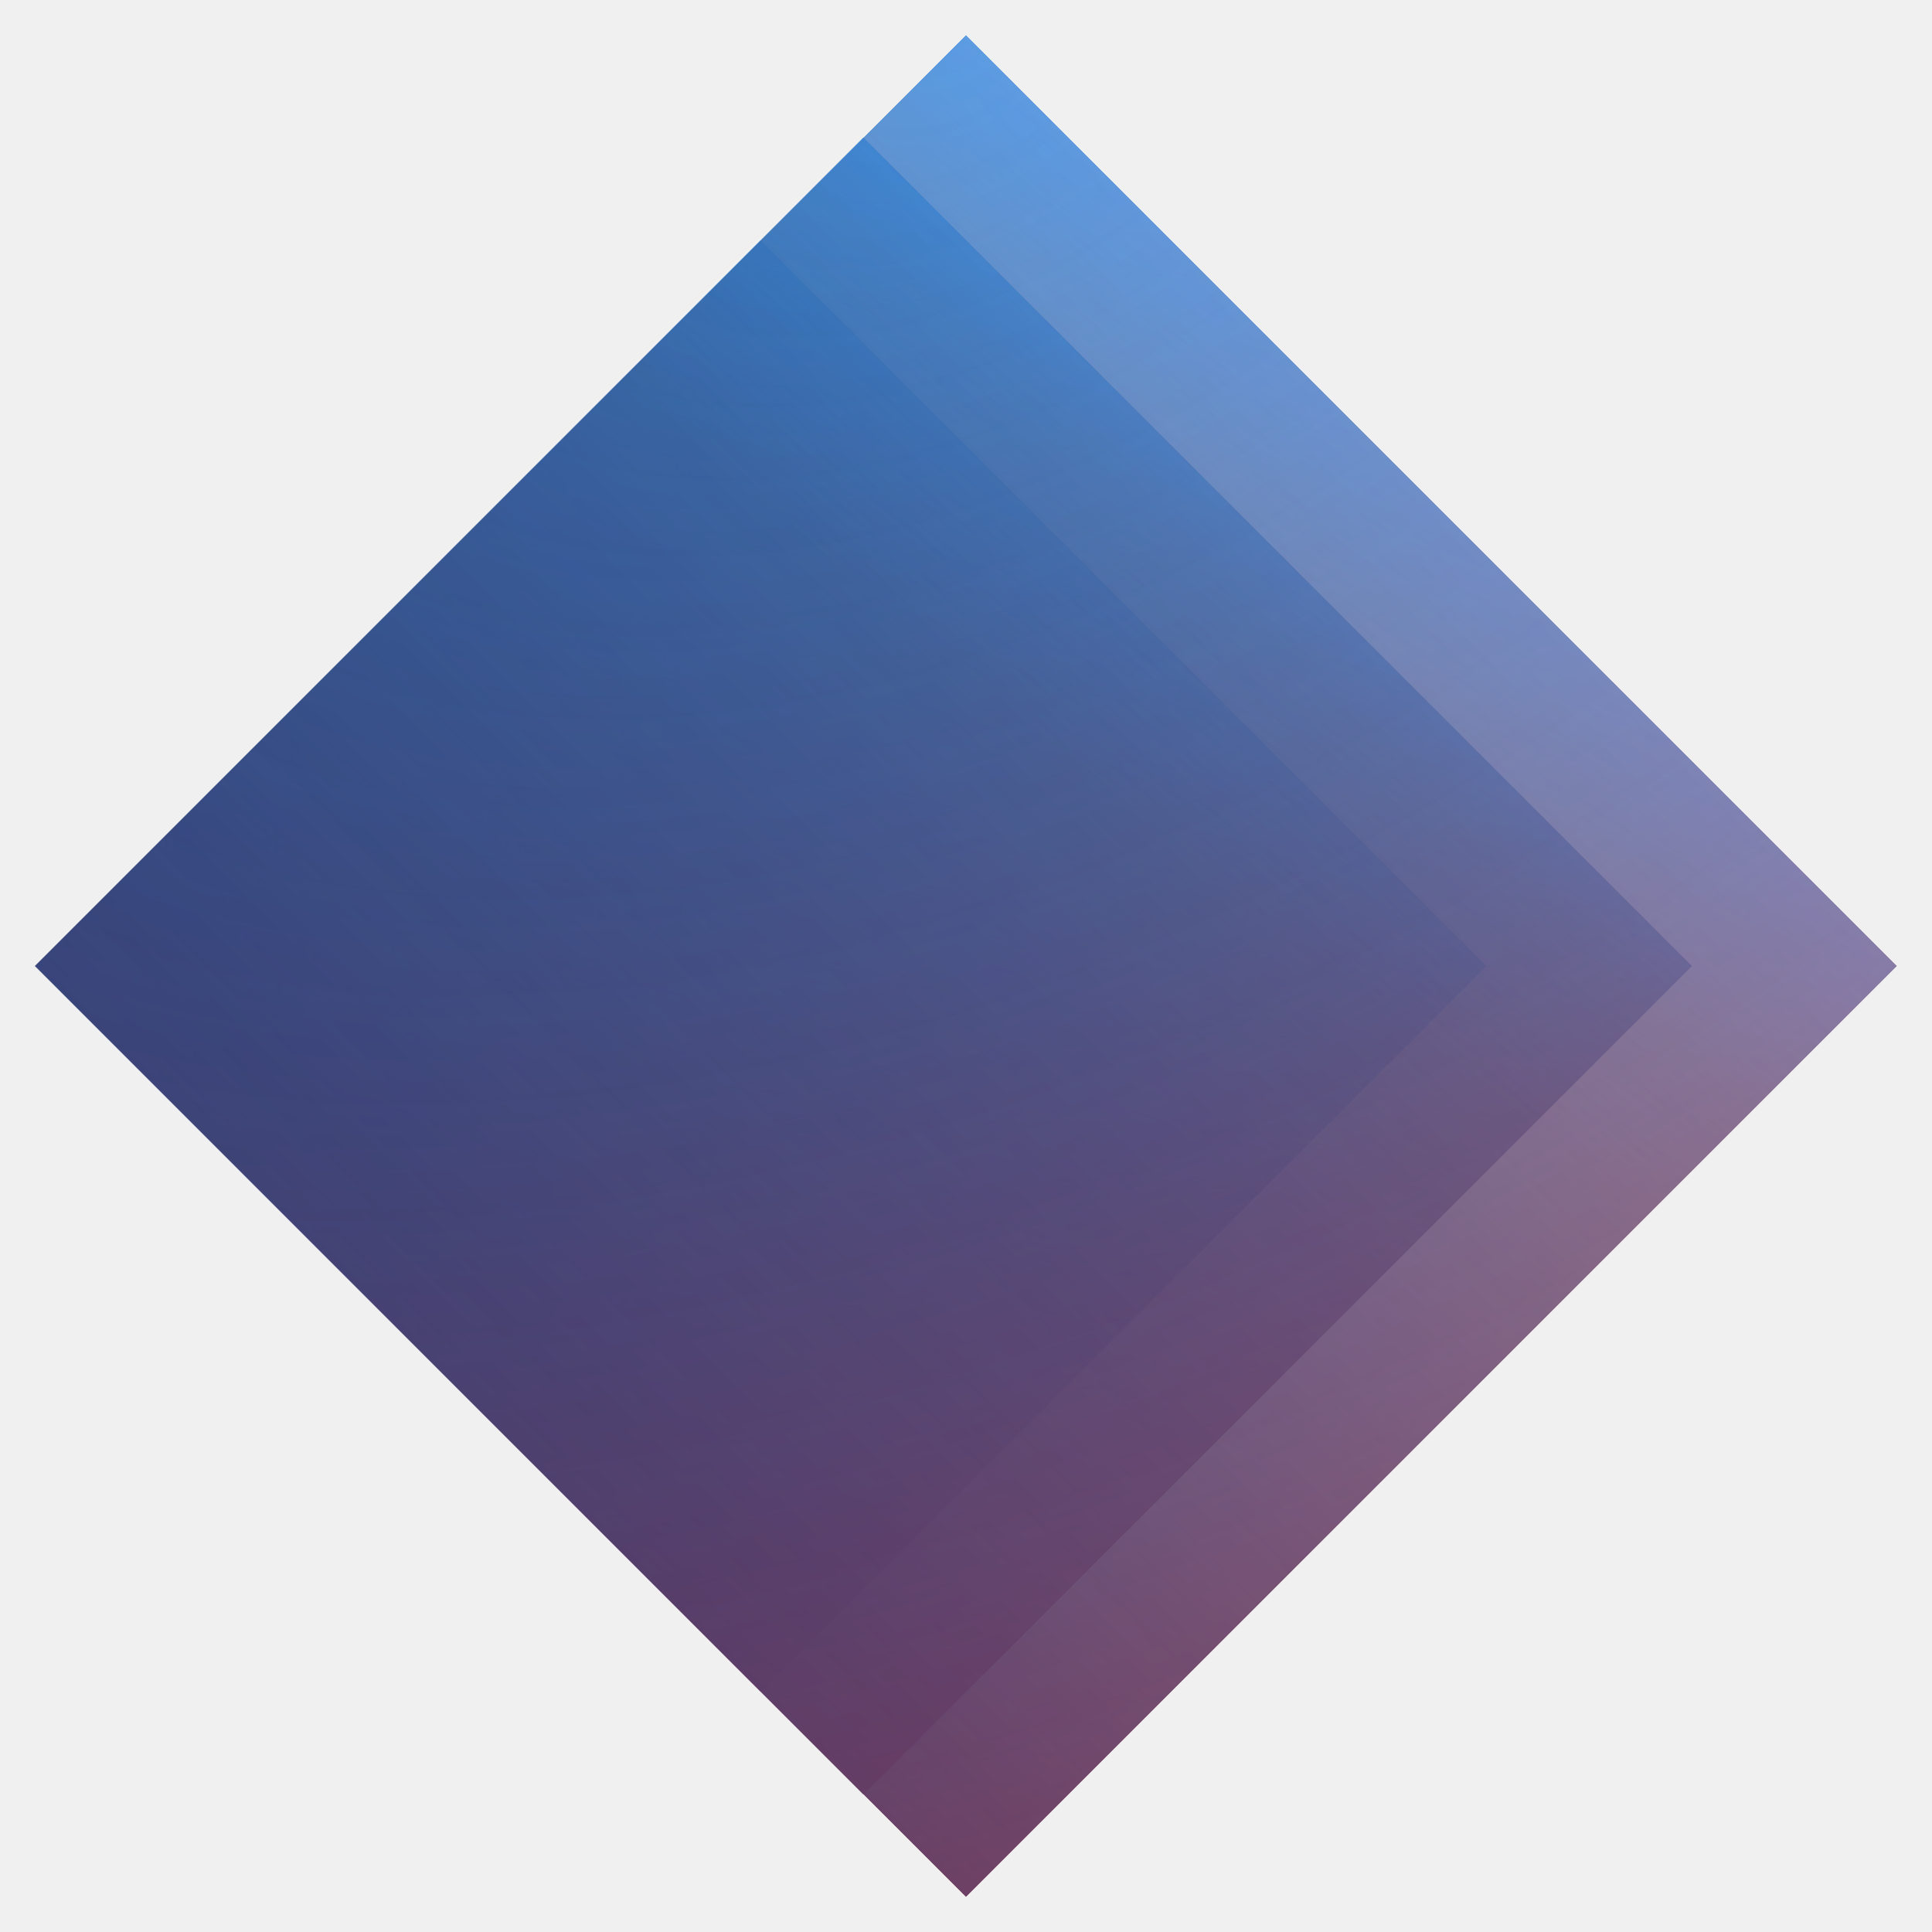
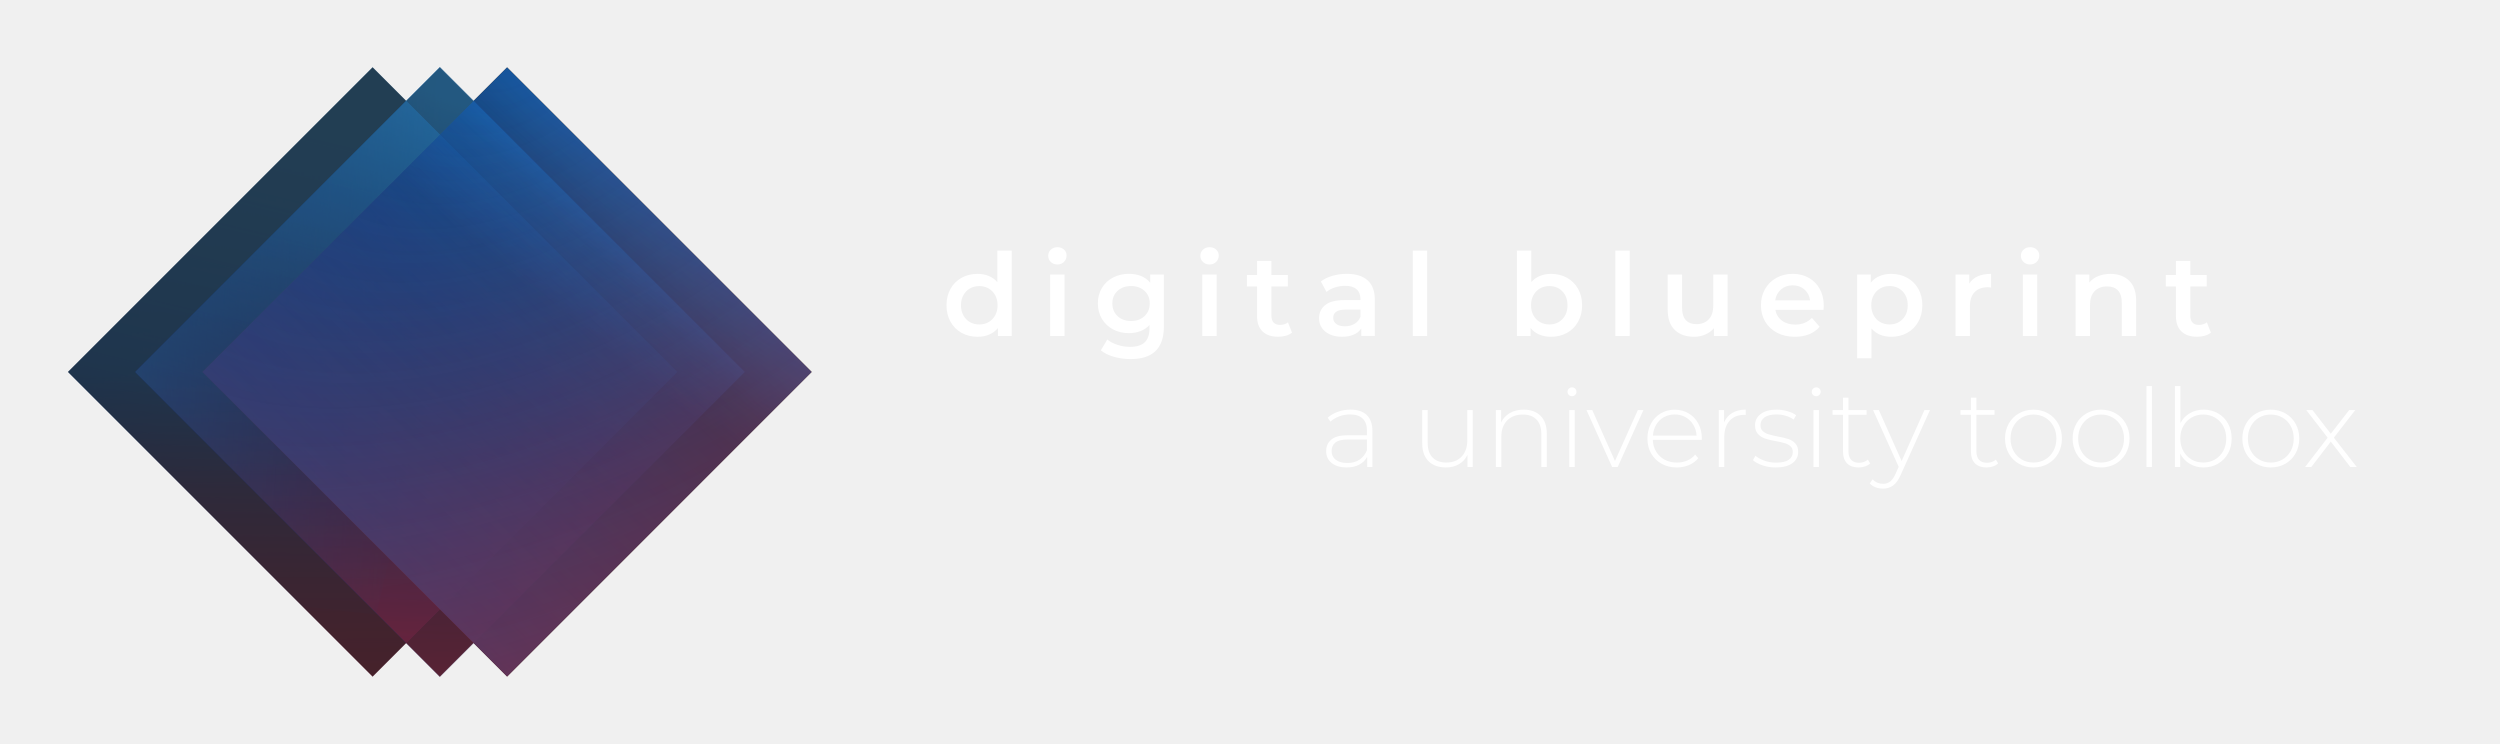
- <svg xmlns="http://www.w3.org/2000/svg" id="Ebene_1" data-name="Ebene 1" viewBox="0 0 402.96 402.96">
+ <svg xmlns="http://www.w3.org/2000/svg" xmlns:xlink="http://www.w3.org/1999/xlink" id="Ebene_1" data-name="Ebene 1" viewBox="0 0 1146 341">
  <defs>
    <style>
      .cls-1 {
        fill: none;
      }

      .cls-2 {
        clip-path: url(#clippath);
      }

      .cls-3 {
+         fill: url(#Unbenannter_Verlauf_24-2);
+       }
+ 
+       .cls-4 {
        fill: #002a60;
      }

-       .cls-4 {
+       .cls-5 {
        fill: #fff;
      }

-       .cls-5 {
+       .cls-6 {
+         fill: #222120;
+       }
+ 
+       .cls-7 {
        clip-path: url(#clippath-1);
      }

-       .cls-6 {
+       .cls-8 {
        clip-path: url(#clippath-2);
      }

-       .cls-7 {
+       .cls-9 {
        opacity: .23;
      }

-       .cls-8 {
+       .cls-10 {
        opacity: .43;
      }

-       .cls-9 {
-         fill: url(#Unbenannter_Verlauf_15);
-       }
- 
-       .cls-10 {
-         fill: url(#Unbenannter_Verlauf_11);
-       }
- 
      .cls-11 {
-         fill: url(#Unbenannter_Verlauf_2);
+         fill: url(#Unbenannter_Verlauf_25);
      }

      .cls-12 {
-         fill: url(#Unbenannter_Verlauf_3);
+         fill: url(#Unbenannter_Verlauf_23);
      }

      .cls-13 {
-         fill: url(#Unbenannter_Verlauf_4);
+         fill: url(#Unbenannter_Verlauf_24);
      }

      .cls-14 {
-         fill: url(#Unbenannter_Verlauf_6);
+         fill: url(#Unbenannter_Verlauf_26);
      }

      .cls-15 {
-         fill: url(#Unbenannter_Verlauf_9);
+         fill: url(#Unbenannter_Verlauf_29);
      }

      .cls-16 {
-         fill: url(#Unbenannter_Verlauf_5);
+         fill: url(#Unbenannter_Verlauf_27);
      }

      .cls-17 {
+         fill: url(#Unbenannter_Verlauf_28);
+       }
+ 
+       .cls-18 {
+         fill: url(#Unbenannter_Verlauf_22);
+       }
+ 
+       .cls-19 {
+         fill: url(#Unbenannter_Verlauf_20);
+       }
+ 
+       .cls-20 {
        fill: url(#Unbenannter_Verlauf_7);
      }

-       .cls-18 {
-         fill: url(#Unbenannter_Verlauf_8);
-       }
- 
-       .cls-19 {
-         fill: url(#Unbenannter_Verlauf);
-       }
- 
-       .cls-20 {
-         fill: url(#Unbenannter_Verlauf_10);
+       .cls-21 {
+         fill: url(#Unbenannter_Verlauf_21);
        opacity: .29;
      }

-       .cls-20, .cls-21, .cls-22, .cls-23 {
+       .cls-21, .cls-22, .cls-23, .cls-24 {
        isolation: isolate;
      }

-       .cls-21 {
-         fill: url(#Unbenannter_Verlauf_13);
+       .cls-22 {
+         fill: url(#Unbenannter_Verlauf_18);
        opacity: .9;
      }

-       .cls-22 {
-         fill: url(#Unbenannter_Verlauf_14);
+       .cls-23 {
+         fill: url(#Unbenannter_Verlauf_17);
        opacity: .5;
      }

-       .cls-23 {
-         fill: url(#Unbenannter_Verlauf_12);
+       .cls-24 {
+         fill: url(#Unbenannter_Verlauf_19);
        opacity: .61;
      }
    </style>
    <clipPath id="clippath">
-       <polygon class="cls-1" points="7.31 201.48 158.62 50.17 309.94 201.48 158.6 352.82 7.31 201.48" />
+       <rect class="cls-1" x="72.05" y="71.76" width="197.49" height="197.49" transform="translate(-70.54 170.71) rotate(-45)" />
    </clipPath>
-     <linearGradient id="Unbenannter_Verlauf" data-name="Unbenannter Verlauf" x1="59.14" y1="1131.81" x2="59.14" y2="1594.02" gradientTransform="translate(57.31 1570.51) scale(1 -1)" gradientUnits="userSpaceOnUse">
+     <linearGradient id="Unbenannter_Verlauf_24" data-name="Unbenannter Verlauf 24" x1="113.98" y1="-825.53" x2="113.98" y2="-1157.93" gradientTransform="translate(57.31 1166.62)" gradientUnits="userSpaceOnUse">
      <stop offset="0" stop-color="#c2244e" />
      <stop offset=".03" stop-color="#b42855" />
      <stop offset=".15" stop-color="#8a346a" />
      <stop offset=".25" stop-color="#693d7a" />
      <stop offset=".36" stop-color="#524486" />
      <stop offset=".45" stop-color="#44488d" />
      <stop offset=".54" stop-color="#3f498f" />
      <stop offset=".88" stop-color="#2c8ae1" />
      <stop offset="1" stop-color="#25a1ff" />
    </linearGradient>
-     <linearGradient id="Unbenannter_Verlauf_2" data-name="Unbenannter Verlauf 2" x1="-329.74" y1="1368.41" x2="59.02" y2="1368.41" gradientTransform="translate(57.31 1570.51) scale(1 -1)" gradientUnits="userSpaceOnUse">
+     <linearGradient id="Unbenannter_Verlauf_29" data-name="Unbenannter Verlauf 29" x1="-165.69" y1="-995.68" x2="113.9" y2="-995.68" gradientTransform="translate(57.31 1166.62)" gradientUnits="userSpaceOnUse">
      <stop offset=".22" stop-color="#0051b4" />
      <stop offset="1" stop-color="#37529c" stop-opacity="0" />
    </linearGradient>
-     <radialGradient id="Unbenannter_Verlauf_3" data-name="Unbenannter Verlauf 3" cx="8961.07" cy="1173.72" fx="8961.07" fy="1173.72" r="95.69" gradientTransform="translate(7828.62 18796.4) rotate(-105.23) scale(2.23 -2.04) skewX(-.89)" gradientUnits="userSpaceOnUse">
+     <radialGradient id="Unbenannter_Verlauf_28" data-name="Unbenannter Verlauf 28" cx="6893.89" cy="-893.08" fx="6893.89" fy="-893.08" r="68.82" gradientTransform="translate(6076.85 14482.39) rotate(-105.23) scale(2.23 2.04) skewX(.89)" gradientUnits="userSpaceOnUse">
      <stop offset=".1" stop-color="#002a60" />
      <stop offset=".32" stop-color="#042d65" stop-opacity=".76" />
      <stop offset=".57" stop-color="#113672" stop-opacity=".48" />
      <stop offset=".83" stop-color="#254589" stop-opacity=".19" />
      <stop offset="1" stop-color="#37529c" stop-opacity="0" />
    </radialGradient>
-     <linearGradient id="Unbenannter_Verlauf_4" data-name="Unbenannter Verlauf 4" x1="1892.43" y1="2109.55" x2="1892.43" y2="2322.2" gradientTransform="translate(-1830.85 2850.38) rotate(-9.17) scale(1.25 -1)" gradientUnits="userSpaceOnUse">
+     <linearGradient id="Unbenannter_Verlauf_27" data-name="Unbenannter Verlauf 27" x1="1510.83" y1="-1544.66" x2="1510.83" y2="-1697.6" gradientTransform="translate(-1409.68 2132.54) rotate(-9.17) scale(1.25 1)" gradientUnits="userSpaceOnUse">
      <stop offset="0" stop-color="#c2244e" />
      <stop offset=".54" stop-color="#703f7c" stop-opacity=".61" />
      <stop offset=".54" stop-color="#6e407d" stop-opacity=".6" />
      <stop offset=".88" stop-color="#37529c" stop-opacity="0" />
    </linearGradient>
-     <linearGradient id="Unbenannter_Verlauf_5" data-name="Unbenannter Verlauf 5" x1="1101.88" y1="-253.33" x2="1084.41" y2="-449.55" gradientTransform="translate(-1177.25 -583.06) rotate(4.97) scale(1.22 -2.01)" gradientUnits="userSpaceOnUse">
+     <linearGradient id="Unbenannter_Verlauf_26" data-name="Unbenannter Verlauf 26" x1="916.99" y1="208.35" x2="904.43" y2="349.47" gradientTransform="translate(-905.92 -459.28) rotate(4.97) scale(1.22 2.01)" gradientUnits="userSpaceOnUse">
      <stop offset=".05" stop-color="#25a1ff" />
      <stop offset=".47" stop-color="#108fff" stop-opacity=".74" />
      <stop offset="1" stop-color="#0037d3" stop-opacity="0" />
    </linearGradient>
-     <linearGradient id="Unbenannter_Verlauf_6" data-name="Unbenannter Verlauf 6" x1="65.83" y1="1135.01" x2="65.83" y2="1398.11" gradientTransform="translate(57.31 1570.51) scale(1 -1)" gradientUnits="userSpaceOnUse">
+     <linearGradient id="Unbenannter_Verlauf_25" data-name="Unbenannter Verlauf 25" x1="118.8" y1="-827.82" x2="118.8" y2="-1017.04" gradientTransform="translate(57.31 1166.62)" gradientUnits="userSpaceOnUse">
      <stop offset=".15" stop-color="#c2244e" />
      <stop offset=".61" stop-color="#703f7c" stop-opacity=".61" />
      <stop offset=".88" stop-color="#37529c" stop-opacity="0" />
    </linearGradient>
    <clipPath id="clippath-1">
-       <rect class="cls-1" x="57.9" y="79.33" width="244.29" height="244.3" transform="translate(-89.73 186.33) rotate(-45)" />
+       <rect class="cls-1" x="102.86" y="71.74" width="197.51" height="197.51" transform="translate(-61.51 192.51) rotate(-45)" />
    </clipPath>
-     <linearGradient id="Unbenannter_Verlauf_7" data-name="Unbenannter Verlauf 7" x1="102" y1="-517.56" x2="102" y2="-979.8" gradientTransform="translate(57.31 956.27)" gradientUnits="userSpaceOnUse">
-       <stop offset="0" stop-color="#c2244e" />
-       <stop offset=".03" stop-color="#b42855" />
-       <stop offset=".15" stop-color="#8a346a" />
-       <stop offset=".25" stop-color="#693d7a" />
-       <stop offset=".36" stop-color="#524486" />
-       <stop offset=".45" stop-color="#44488d" />
-       <stop offset=".54" stop-color="#3f498f" />
-       <stop offset=".88" stop-color="#2c8ae1" />
-       <stop offset="1" stop-color="#25a1ff" />
-     </linearGradient>
-     <linearGradient id="Unbenannter_Verlauf_8" data-name="Unbenannter Verlauf 8" x1="203.32" y1="-921.76" x2="92.68" y2="-649.85" gradientTransform="translate(57.31 956.27)" gradientUnits="userSpaceOnUse">
+     <linearGradient id="Unbenannter_Verlauf_24-2" data-name="Unbenannter Verlauf 24" x1="144.81" y1="-514.06" x2="144.81" y2="-181.62" gradientTransform="translate(57.31 -172.95) scale(1 -1)" xlink:href="#Unbenannter_Verlauf_24" />
+     <linearGradient id="Unbenannter_Verlauf_23" data-name="Unbenannter Verlauf 23" x1="217.67" y1="-223.37" x2="138.1" y2="-418.93" gradientTransform="translate(57.31 -172.95) scale(1 -1)" gradientUnits="userSpaceOnUse">
      <stop offset=".08" stop-color="#25a1ff" />
      <stop offset=".23" stop-color="#1b81d5" />
      <stop offset=".4" stop-color="#1162ab" />
      <stop offset=".57" stop-color="#0a4a8a" />
      <stop offset=".72" stop-color="#043873" />
      <stop offset=".87" stop-color="#012e65" />
      <stop offset="1" stop-color="#002a60" />
    </linearGradient>
-     <radialGradient id="Unbenannter_Verlauf_9" data-name="Unbenannter Verlauf 9" cx="4283.68" cy="836.54" fx="4283.68" fy="836.54" r="253.75" gradientTransform="translate(-8870.78 -1261.65) scale(2.11 1.56)" gradientUnits="userSpaceOnUse">
+     <radialGradient id="Unbenannter_Verlauf_22" data-name="Unbenannter Verlauf 22" cx="3486.01" cy="-1699.2" fx="3486.01" fy="-1699.2" r="182.49" gradientTransform="translate(-7147.26 -2593.97) scale(2.11 -1.56)" gradientUnits="userSpaceOnUse">
      <stop offset="0" stop-color="#002a60" stop-opacity="0" />
      <stop offset=".1" stop-color="#082a5f" stop-opacity=".1" />
      <stop offset=".27" stop-color="#1e295d" stop-opacity=".27" />
      <stop offset=".47" stop-color="#43285a" stop-opacity=".47" />
      <stop offset=".7" stop-color="#752655" stop-opacity=".7" />
      <stop offset=".95" stop-color="#b5244f" stop-opacity=".95" />
      <stop offset="1" stop-color="#c2244e" />
    </radialGradient>
-     <linearGradient id="Unbenannter_Verlauf_10" data-name="Unbenannter Verlauf 10" x1="2438.31" y1="10071.68" x2="2930.19" y2="10071.68" gradientTransform="translate(9651.8 -4217.48) rotate(80.2)" gradientUnits="userSpaceOnUse">
+     <linearGradient id="Unbenannter_Verlauf_21" data-name="Unbenannter Verlauf 21" x1="1966.38" y1="-8996.97" x2="2320.13" y2="-8996.97" gradientTransform="translate(8720.74 -3515.7) rotate(80.2) scale(1 -1)" gradientUnits="userSpaceOnUse">
      <stop offset="0" stop-color="#002a60" stop-opacity="0" />
      <stop offset=".1" stop-color="#082a5f" stop-opacity=".1" />
      <stop offset=".27" stop-color="#1e295d" stop-opacity=".27" />
      <stop offset=".47" stop-color="#43285a" stop-opacity=".47" />
      <stop offset=".7" stop-color="#752655" stop-opacity=".7" />
      <stop offset=".89" stop-color="#b5244f" stop-opacity=".95" />
      <stop offset="1" stop-color="#c2244e" />
    </linearGradient>
-     <linearGradient id="Unbenannter_Verlauf_11" data-name="Unbenannter Verlauf 11" x1="1435.83" y1="742.21" x2="1418.72" y2="878.33" gradientTransform="translate(-1409.86 -1650.61) rotate(4.97) scale(1.22 2.01)" gradientUnits="userSpaceOnUse">
+     <linearGradient id="Unbenannter_Verlauf_20" data-name="Unbenannter Verlauf 20" x1="1231.8" y1="-1431.05" x2="1219.49" y2="-1528.95" gradientTransform="translate(-1012.23 -2979.28) rotate(4.97) scale(1.22 -2.01)" gradientUnits="userSpaceOnUse">
      <stop offset=".18" stop-color="#25a1ff" />
      <stop offset=".46" stop-color="#1a7cd5" stop-opacity=".74" />
      <stop offset="1" stop-color="#37529c" stop-opacity="0" />
    </linearGradient>
-     <linearGradient id="Unbenannter_Verlauf_12" data-name="Unbenannter Verlauf 12" x1="4035.92" y1="-754.86" x2="4048.36" y2="-634.33" gradientTransform="translate(256.28 5278.43) rotate(-76.71) scale(1.22 2.01)" gradientUnits="userSpaceOnUse">
+     <linearGradient id="Unbenannter_Verlauf_19" data-name="Unbenannter Verlauf 19" x1="2195.87" y1="-500.22" x2="2204.81" y2="-586.9" gradientTransform="translate(-1570.43 2500.7) rotate(-76.71) scale(1.22 -2.01)" gradientUnits="userSpaceOnUse">
      <stop offset=".05" stop-color="#25a1ff" />
      <stop offset=".28" stop-color="#1a7cd5" stop-opacity=".74" />
      <stop offset="1" stop-color="#37529c" stop-opacity="0" />
    </linearGradient>
    <clipPath id="clippath-2">
-       <rect class="cls-1" x="64.18" y="64.18" width="274.6" height="274.6" transform="translate(-83.46 201.48) rotate(-45)" />
+       <rect id="rect62862-7" class="cls-1" x="133.7" y="71.76" width="197.49" height="197.49" transform="translate(-52.48 214.3) rotate(-45)" />
    </clipPath>
-     <linearGradient id="Unbenannter_Verlauf_13" data-name="Unbenannter Verlauf 13" x1="-1512.75" y1="239.47" x2="-1238.15" y2="239.47" gradientTransform="translate(1576.93 -37.99)" gradientUnits="userSpaceOnUse">
+     <linearGradient id="Unbenannter_Verlauf_18" data-name="Unbenannter Verlauf 18" x1="-2427.21" y1="-2242.11" x2="-2229.73" y2="-2242.11" gradientTransform="translate(2560.91 -2071.61) scale(1 -1)" gradientUnits="userSpaceOnUse">
      <stop offset="0" stop-color="#073d84" />
      <stop offset=".84" stop-color="#003c8b" stop-opacity=".64" />
      <stop offset="1" stop-color="#004eb5" stop-opacity=".6" />
    </linearGradient>
-     <radialGradient id="Unbenannter_Verlauf_14" data-name="Unbenannter Verlauf 14" cx="102.99" cy="177.94" fx="102.99" fy="177.94" r="137.29" gradientTransform="translate(200.47 -678.38) rotate(-4.61) scale(.69 4.38)" gradientUnits="userSpaceOnUse">
+     <radialGradient id="Unbenannter_Verlauf_17" data-name="Unbenannter Verlauf 17" cx="-834.07" cy="-931.37" fx="-834.07" fy="-931.37" r="98.74" gradientTransform="translate(576.78 -4016.48) rotate(-4.61) scale(.69 -4.38)" gradientUnits="userSpaceOnUse">
      <stop offset="0" stop-color="#2295ff" stop-opacity=".65" />
      <stop offset="1" stop-color="#2295ff" stop-opacity="0" />
    </radialGradient>
-     <radialGradient id="Unbenannter_Verlauf_15" data-name="Unbenannter Verlauf 15" cx="675.82" cy="216.63" fx="675.82" fy="216.63" r="137.29" gradientTransform="translate(-5701.47 -3044.71) rotate(16.19) scale(9.86 6.01)" gradientUnits="userSpaceOnUse">
+     <radialGradient id="Unbenannter_Verlauf_7" data-name="Unbenannter Verlauf 7" cx="-774.7" cy="-821.36" fx="-774.7" fy="-821.36" r="98.74" gradientTransform="translate(9046.23 -2539.24) rotate(16.19) scale(9.86 -6.01)" gradientUnits="userSpaceOnUse">
      <stop offset="0" stop-color="#b34d4d" stop-opacity="0" />
      <stop offset="1" stop-color="red" />
    </radialGradient>
  </defs>
-   <polygon id="white_background_1" data-name="white background 1" class="cls-4" points="7.31 201.48 158.62 50.17 309.94 201.48 158.6 352.82 7.31 201.48" />
-   <rect id="white_background_2" data-name="white background 2" class="cls-4" x="57.9" y="79.33" width="244.29" height="244.3" transform="translate(-89.73 186.33) rotate(-45)" />
-   <rect id="white_background_3" data-name="white background 3" class="cls-4" x="64.18" y="64.18" width="274.6" height="274.6" transform="translate(-83.46 201.48) rotate(-45)" />
-   <g class="cls-7">
-     <g class="cls-2">
-       <g>
-         <rect id="rect35896-3-4-6-6-2" class="cls-3" x="-77.93" y="-55.79" width="388.76" height="494.49" />
-         <rect id="rect35917-90-7-5-4-2" class="cls-19" x="-77.93" y="-23.51" width="388.76" height="462.2" />
-         <rect id="rect35924-9-9-9-42-2" class="cls-11" x="-272.43" y="7.72" width="388.76" height="388.76" />
-         <polygon id="polygon35937-3-9-0-7-2" class="cls-12" points="156.17 491.8 45.17 76.25 430.98 -26.86 542.07 388.61 156.17 491.8" />
-         <polygon id="polygon35948-65-4-8-5-2" class="cls-13" points="-105.06 219.52 373.78 142.22 407.72 352.15 -71.13 429.44 -105.06 219.52" />
-         <polygon id="polygon35957-1-3-2-4-2" class="cls-16" points="-123.01 -61.37 350.82 -7.31 325.17 379.85 -148.66 325.67 -123.01 -61.37" />
-         <rect id="rect35968-1-9-3-10-2" class="cls-14" x="-132.18" y="172.4" width="510.65" height="263.1" />
+   <g>
+     <path class="cls-5" d="M463.77,114.89v39.12h-6.33v-3.64c-1.09,1.34-2.43,2.34-4.03,3.01-1.6,.67-3.37,1-5.3,1-2.71,0-5.14-.6-7.3-1.79-2.16-1.2-3.86-2.89-5.09-5.09s-1.84-4.72-1.84-7.57,.61-5.36,1.84-7.54,2.93-3.87,5.09-5.06c2.16-1.2,4.6-1.79,7.3-1.79,1.86,0,3.57,.32,5.11,.95s2.87,1.58,3.96,2.85v-14.45h6.59Zm-10.6,32.77c1.27-.72,2.27-1.75,3.01-3.08s1.11-2.88,1.11-4.64-.37-3.3-1.11-4.64c-.74-1.33-1.74-2.36-3.01-3.08-1.26-.72-2.69-1.08-4.27-1.08s-3,.36-4.27,1.08-2.27,1.75-3.01,3.08c-.74,1.34-1.11,2.88-1.11,4.64s.37,3.3,1.11,4.64,1.74,2.36,3.01,3.08,2.69,1.08,4.27,1.08,3.01-.36,4.27-1.08Z" />
+     <path class="cls-5" d="M481.7,120.08c-.81-.76-1.21-1.7-1.21-2.82s.4-2.06,1.21-2.82c.81-.75,1.81-1.13,3.01-1.13s2.2,.36,3,1.08c.81,.72,1.21,1.63,1.21,2.72,0,1.16-.4,2.13-1.19,2.93s-1.8,1.19-3.03,1.19-2.2-.38-3.01-1.13Zm-.32,5.77h6.59v28.16h-6.59v-28.16Z" />
+     <path class="cls-5" d="M533.52,125.85v23.88c0,9.91-5.06,14.87-15.18,14.87-2.71,0-5.27-.34-7.7-1.03-2.42-.68-4.43-1.68-6.01-2.98l2.95-4.96c1.23,1.02,2.79,1.84,4.67,2.45,1.88,.62,3.79,.92,5.72,.92,3.09,0,5.36-.7,6.8-2.11,1.44-1.41,2.16-3.55,2.16-6.43v-1.48c-1.13,1.23-2.5,2.16-4.11,2.79-1.62,.63-3.39,.95-5.33,.95-2.67,0-5.09-.57-7.25-1.71-2.16-1.14-3.87-2.75-5.11-4.82-1.25-2.07-1.87-4.45-1.87-7.12s.62-5.04,1.87-7.09,2.95-3.65,5.11-4.77c2.16-1.12,4.58-1.69,7.25-1.69,2.04,0,3.89,.33,5.56,1,1.67,.67,3.07,1.69,4.19,3.06v-3.74h6.27Zm-8.88,19.06c1.6-1.49,2.4-3.44,2.4-5.83s-.8-4.27-2.4-5.75c-1.6-1.47-3.65-2.21-6.14-2.21s-4.6,.74-6.2,2.21c-1.6,1.48-2.4,3.39-2.4,5.75s.8,4.33,2.4,5.83,3.66,2.24,6.2,2.24,4.54-.75,6.14-2.24Z" />
+     <path class="cls-5" d="M551.45,120.08c-.81-.76-1.21-1.7-1.21-2.82s.4-2.06,1.21-2.82c.81-.75,1.81-1.13,3.01-1.13s2.2,.36,3,1.08c.81,.72,1.21,1.63,1.21,2.72,0,1.16-.4,2.13-1.19,2.93s-1.8,1.19-3.03,1.19-2.2-.38-3.01-1.13Zm-.32,5.77h6.59v28.16h-6.59v-28.16Z" />
+     <path class="cls-5" d="M592.26,152.48c-.77,.63-1.71,1.11-2.82,1.42s-2.28,.47-3.51,.47c-3.09,0-5.48-.81-7.17-2.43-1.69-1.62-2.53-3.97-2.53-7.07v-13.55h-4.64v-5.27h4.64v-6.43h6.59v6.43h7.54v5.27h-7.54v13.39c0,1.37,.33,2.42,1,3.14,.67,.72,1.63,1.08,2.9,1.08,1.48,0,2.71-.39,3.69-1.16l1.84,4.69Z" />
+     <path class="cls-5" d="M626.93,128.51c2.2,1.99,3.29,4.98,3.29,8.99v16.5h-6.22v-3.43c-.81,1.23-1.96,2.17-3.45,2.82-1.49,.65-3.3,.98-5.4,.98s-3.96-.36-5.54-1.08c-1.58-.72-2.8-1.72-3.67-3s-1.29-2.73-1.29-4.35c0-2.53,.94-4.56,2.82-6.09,1.88-1.53,4.84-2.29,8.88-2.29h7.28v-.42c0-1.97-.59-3.48-1.77-4.54-1.18-1.05-2.93-1.58-5.25-1.58-1.58,0-3.14,.25-4.67,.74-1.53,.49-2.82,1.18-3.88,2.05l-2.58-4.8c1.48-1.12,3.25-1.99,5.33-2.58,2.07-.6,4.27-.9,6.59-.9,4.15,0,7.32,.99,9.52,2.98Zm-6.01,19.93c1.28-.76,2.19-1.84,2.71-3.24v-3.27h-6.8c-3.8,0-5.69,1.25-5.69,3.74,0,1.2,.47,2.14,1.42,2.85s2.27,1.05,3.96,1.05,3.12-.38,4.4-1.13Z" />
+     <path class="cls-5" d="M647.62,114.89h6.59v39.12h-6.59v-39.12Z" />
+     <path class="cls-5" d="M718.3,127.33c2.16,1.2,3.86,2.88,5.09,5.06s1.85,4.69,1.85,7.54-.62,5.37-1.85,7.57-2.93,3.89-5.09,5.09c-2.16,1.2-4.61,1.79-7.35,1.79-1.93,0-3.7-.34-5.3-1-1.6-.67-2.94-1.67-4.03-3.01v3.64h-6.27v-39.12h6.59v14.39c1.12-1.23,2.45-2.16,3.98-2.79,1.53-.63,3.21-.95,5.04-.95,2.74,0,5.19,.6,7.35,1.79Zm-2.11,18.98c1.56-1.62,2.35-3.74,2.35-6.38s-.78-4.76-2.35-6.38c-1.56-1.62-3.56-2.42-5.98-2.42-1.58,0-3.01,.36-4.27,1.08-1.26,.72-2.27,1.75-3,3.08-.74,1.34-1.11,2.88-1.11,4.64s.37,3.3,1.11,4.64,1.74,2.36,3,3.08c1.27,.72,2.69,1.08,4.27,1.08,2.42,0,4.42-.81,5.98-2.43Z" />
+     <path class="cls-5" d="M740.47,114.89h6.59v39.12h-6.59v-39.12Z" />
+     <path class="cls-5" d="M791.93,125.85v28.16h-6.27v-3.59c-1.05,1.27-2.37,2.24-3.96,2.93-1.58,.69-3.29,1.03-5.11,1.03-3.76,0-6.72-1.05-8.88-3.14-2.16-2.09-3.24-5.19-3.24-9.3v-16.08h6.59v15.19c0,2.53,.57,4.42,1.71,5.67,1.14,1.25,2.77,1.87,4.88,1.87,2.35,0,4.23-.73,5.62-2.19s2.08-3.56,2.08-6.3v-14.24h6.59Z" />
+     <path class="cls-5" d="M835.9,142.04h-22.09c.39,2.07,1.4,3.72,3.03,4.93s3.66,1.82,6.09,1.82c3.09,0,5.64-1.02,7.65-3.06l3.53,4.06c-1.27,1.51-2.87,2.65-4.8,3.43-1.93,.77-4.11,1.16-6.54,1.16-3.09,0-5.82-.62-8.17-1.85s-4.17-2.94-5.46-5.14-1.92-4.68-1.92-7.46,.62-5.21,1.87-7.41,2.98-3.91,5.19-5.14c2.21-1.23,4.71-1.85,7.49-1.85s5.19,.61,7.36,1.82c2.16,1.21,3.85,2.92,5.06,5.12s1.82,4.74,1.82,7.62c0,.46-.04,1.11-.11,1.95Zm-19.48-9.36c-1.46,1.25-2.35,2.91-2.66,4.98h15.98c-.28-2.04-1.14-3.69-2.58-4.96-1.44-1.26-3.23-1.9-5.38-1.9s-3.89,.62-5.35,1.87Z" />
+     <path class="cls-5" d="M874.26,127.33c2.16,1.2,3.86,2.88,5.09,5.06s1.85,4.69,1.85,7.54-.62,5.37-1.85,7.57-2.93,3.89-5.09,5.09c-2.16,1.2-4.61,1.79-7.35,1.79-3.8,0-6.8-1.27-9.02-3.8v13.66h-6.59v-38.38h6.27v3.69c1.09-1.34,2.43-2.34,4.03-3.01s3.37-1,5.3-1c2.74,0,5.19,.6,7.35,1.79Zm-2.11,18.98c1.56-1.62,2.35-3.74,2.35-6.38s-.78-4.76-2.35-6.38c-1.56-1.62-3.56-2.42-5.98-2.42-1.58,0-3.01,.36-4.27,1.08-1.26,.72-2.27,1.75-3,3.08-.74,1.34-1.11,2.88-1.11,4.64s.37,3.3,1.11,4.64,1.74,2.36,3,3.08c1.27,.72,2.69,1.08,4.27,1.08,2.42,0,4.42-.81,5.98-2.43Z" />
+     <path class="cls-5" d="M912.72,125.54v6.28c-.56-.11-1.07-.16-1.53-.16-2.57,0-4.57,.75-6.01,2.24-1.44,1.49-2.16,3.65-2.16,6.46v13.66h-6.59v-28.16h6.27v4.11c1.9-2.95,5.24-4.43,10.02-4.43Z" />
+     <path class="cls-5" d="M927.59,120.08c-.81-.76-1.21-1.7-1.21-2.82s.4-2.06,1.21-2.82c.81-.75,1.81-1.13,3.01-1.13s2.2,.36,3,1.08c.81,.72,1.21,1.63,1.21,2.72,0,1.16-.4,2.13-1.19,2.93s-1.8,1.19-3.03,1.19-2.2-.38-3.01-1.13Zm-.32,5.77h6.59v28.16h-6.59v-28.16Z" />
+     <path class="cls-5" d="M975.99,128.65c2.14,2.07,3.22,5.15,3.22,9.23v16.13h-6.59v-15.29c0-2.46-.58-4.31-1.74-5.56s-2.81-1.87-4.96-1.87c-2.43,0-4.34,.73-5.75,2.19-1.41,1.46-2.11,3.56-2.11,6.3v14.24h-6.59v-28.16h6.27v3.64c1.09-1.3,2.46-2.29,4.11-2.95s3.51-1,5.59-1c3.55,0,6.4,1.04,8.54,3.11Z" />
+     <path class="cls-5" d="M1013.48,152.48c-.77,.63-1.71,1.11-2.82,1.42s-2.28,.47-3.51,.47c-3.09,0-5.48-.81-7.17-2.43-1.69-1.62-2.53-3.97-2.53-7.07v-13.55h-4.64v-5.27h4.64v-6.43h6.59v6.43h7.54v5.27h-7.54v13.39c0,1.37,.33,2.42,1,3.14,.67,.72,1.63,1.08,2.9,1.08,1.48,0,2.71-.39,3.69-1.16l1.84,4.69Z" />
+   </g>
+   <g>
+     <path class="cls-5" d="M626.51,190.25c1.73,1.65,2.6,4.08,2.6,7.28v16.55h-2.4v-4.65c-.83,1.53-2.05,2.72-3.65,3.57-1.6,.85-3.52,1.28-5.75,1.28-2.9,0-5.19-.68-6.88-2.05s-2.52-3.17-2.52-5.4,.77-3.93,2.33-5.28c1.55-1.35,4.02-2.03,7.42-2.03h8.95v-2.1c0-2.43-.66-4.28-1.97-5.55-1.32-1.27-3.24-1.9-5.78-1.9-1.73,0-3.39,.3-4.97,.9-1.58,.6-2.92,1.4-4.02,2.4l-1.25-1.8c1.3-1.17,2.87-2.08,4.7-2.73,1.83-.65,3.75-.97,5.75-.97,3.23,0,5.72,.83,7.45,2.47Zm-3.33,20.48c1.52-1,2.66-2.45,3.42-4.35v-4.9h-8.9c-2.57,0-4.42,.47-5.58,1.4-1.15,.93-1.72,2.22-1.72,3.85s.63,3.04,1.9,4.02c1.27,.98,3.05,1.48,5.35,1.48,2.17,0,4.01-.5,5.52-1.5Z" />
+     <path class="cls-5" d="M675.1,187.98v26.1h-2.4v-5.6c-.87,1.83-2.15,3.26-3.85,4.27-1.7,1.02-3.7,1.53-6,1.53-3.4,0-6.07-.95-8-2.85-1.93-1.9-2.9-4.63-2.9-8.2v-15.25h2.5v15.05c0,2.93,.75,5.17,2.25,6.7s3.62,2.3,6.35,2.3c2.93,0,5.26-.92,6.98-2.75,1.72-1.83,2.57-4.3,2.57-7.4v-13.9h2.5Z" />
+     <path class="cls-5" d="M706.2,190.63c1.9,1.9,2.85,4.63,2.85,8.2v15.25h-2.5v-15.05c0-2.93-.74-5.17-2.22-6.7-1.48-1.53-3.56-2.3-6.22-2.3-3.07,0-5.48,.92-7.25,2.75-1.77,1.83-2.65,4.3-2.65,7.4v13.9h-2.5v-26.1h2.4v5.65c.9-1.83,2.24-3.27,4.02-4.3s3.89-1.55,6.33-1.55c3.27,0,5.85,.95,7.75,2.85Z" />
+     <path class="cls-5" d="M719.15,181.05c-.4-.38-.6-.86-.6-1.43s.2-1.05,.6-1.45c.4-.4,.88-.6,1.45-.6s1.05,.19,1.45,.57c.4,.38,.6,.86,.6,1.43s-.2,1.05-.6,1.45-.88,.6-1.45,.6-1.05-.19-1.45-.57Zm.2,6.93h2.5v26.1h-2.5v-26.1Z" />
+     <path class="cls-5" d="M753.35,187.98l-11.8,26.1h-2.55l-11.75-26.1h2.65l10.4,23.35,10.5-23.35h2.55Z" />
+     <path class="cls-5" d="M780.1,201.63h-22.45c.07,2.04,.58,3.84,1.55,5.43,.97,1.58,2.27,2.81,3.92,3.68,1.65,.87,3.51,1.3,5.58,1.3,1.7,0,3.27-.31,4.72-.92s2.66-1.53,3.62-2.73l1.45,1.65c-1.13,1.37-2.56,2.42-4.28,3.15-1.72,.73-3.58,1.1-5.58,1.1-2.6,0-4.92-.57-6.95-1.7-2.03-1.13-3.62-2.7-4.78-4.7-1.15-2-1.72-4.28-1.72-6.85s.54-4.81,1.62-6.82c1.08-2.02,2.58-3.59,4.47-4.72,1.9-1.13,4.03-1.7,6.4-1.7s4.49,.56,6.38,1.68c1.88,1.12,3.37,2.67,4.45,4.67s1.62,4.27,1.62,6.8l-.05,.7Zm-17.35-10.42c-1.47,.82-2.64,1.97-3.53,3.45-.88,1.48-1.39,3.16-1.52,5.03h20c-.1-1.87-.6-3.53-1.5-5-.9-1.47-2.08-2.62-3.55-3.45-1.47-.83-3.12-1.25-4.95-1.25s-3.48,.41-4.95,1.22Z" />
+     <path class="cls-5" d="M794.05,189.3c1.7-1.02,3.77-1.53,6.2-1.53v2.45l-.6-.05c-2.9,0-5.17,.91-6.8,2.72-1.63,1.82-2.45,4.34-2.45,7.58v13.6h-2.5v-26.1h2.4v5.7c.8-1.9,2.05-3.36,3.75-4.38Z" />
+     <path class="cls-5" d="M808,213.33c-1.9-.63-3.38-1.43-4.45-2.4l1.15-2c1.07,.9,2.44,1.65,4.12,2.25s3.44,.9,5.28,.9c2.63,0,4.58-.43,5.83-1.3,1.25-.87,1.88-2.07,1.88-3.6,0-1.1-.34-1.97-1.03-2.6-.68-.63-1.53-1.1-2.53-1.4s-2.38-.62-4.15-.95c-2.07-.37-3.73-.77-5-1.2-1.27-.43-2.35-1.13-3.25-2.1s-1.35-2.3-1.35-4c0-2.07,.86-3.78,2.57-5.12s4.16-2.03,7.33-2.03c1.67,0,3.32,.23,4.95,.7,1.63,.47,2.97,1.08,4,1.85l-1.15,2c-1.07-.77-2.28-1.35-3.65-1.75-1.37-.4-2.77-.6-4.2-.6-2.43,0-4.27,.45-5.5,1.35-1.23,.9-1.85,2.08-1.85,3.55,0,1.17,.35,2.08,1.05,2.73,.7,.65,1.56,1.13,2.58,1.45,1.02,.32,2.44,.66,4.27,1.03,2.03,.37,3.67,.76,4.92,1.17,1.25,.42,2.31,1.09,3.17,2.03,.87,.93,1.3,2.22,1.3,3.85,0,2.17-.9,3.9-2.7,5.2-1.8,1.3-4.33,1.95-7.6,1.95-2.1,0-4.1-.32-6-.95Z" />
+     <path class="cls-5" d="M831.1,181.05c-.4-.38-.6-.86-.6-1.43s.2-1.05,.6-1.45c.4-.4,.88-.6,1.45-.6s1.05,.19,1.45,.57c.4,.38,.6,.86,.6,1.43s-.2,1.05-.6,1.45-.88,.6-1.45,.6-1.05-.19-1.45-.57Zm.2,6.93h2.5v26.1h-2.5v-26.1Z" />
+     <path class="cls-5" d="M857.3,212.43c-.63,.6-1.42,1.06-2.38,1.38s-1.94,.47-2.98,.47c-2.27,0-4.02-.62-5.25-1.88-1.23-1.25-1.85-2.99-1.85-5.22v-17.05h-4.8v-2.15h4.8v-5.7h2.5v5.7h8.3v2.15h-8.3v16.8c0,1.7,.41,2.99,1.23,3.88,.82,.88,2.02,1.32,3.62,1.32s2.98-.48,4.05-1.45l1.05,1.75Z" />
+     <path class="cls-5" d="M884.7,187.98l-13.4,29.65c-1,2.3-2.16,3.93-3.47,4.9-1.32,.97-2.88,1.45-4.67,1.45-1.2,0-2.33-.2-3.38-.6-1.05-.4-1.94-.98-2.67-1.75l1.25-1.9c1.33,1.37,2.95,2.05,4.85,2.05,1.27,0,2.35-.35,3.25-1.05,.9-.7,1.73-1.9,2.5-3.6l1.4-3.15-11.75-26h2.65l10.45,23.35,10.45-23.35h2.55Z" />
+     <path class="cls-5" d="M915.95,212.43c-.63,.6-1.42,1.06-2.38,1.38s-1.94,.47-2.98,.47c-2.27,0-4.02-.62-5.25-1.88-1.23-1.25-1.85-2.99-1.85-5.22v-17.05h-4.8v-2.15h4.8v-5.7h2.5v5.7h8.3v2.15h-8.3v16.8c0,1.7,.41,2.99,1.23,3.88,.82,.88,2.02,1.32,3.62,1.32s2.98-.48,4.05-1.45l1.05,1.75Z" />
+     <path class="cls-5" d="M925.47,212.58c-1.98-1.13-3.54-2.71-4.67-4.72-1.13-2.02-1.7-4.29-1.7-6.83s.57-4.81,1.7-6.82c1.13-2.02,2.69-3.59,4.67-4.72,1.98-1.13,4.21-1.7,6.67-1.7s4.69,.57,6.67,1.7c1.98,1.13,3.54,2.71,4.67,4.72,1.13,2.02,1.7,4.29,1.7,6.82s-.57,4.81-1.7,6.83c-1.13,2.02-2.69,3.59-4.67,4.72-1.98,1.13-4.21,1.7-6.67,1.7s-4.69-.57-6.67-1.7Zm12.05-1.95c1.58-.93,2.83-2.23,3.75-3.9,.92-1.67,1.38-3.57,1.38-5.7s-.46-4.03-1.38-5.7c-.92-1.67-2.17-2.97-3.75-3.9-1.58-.93-3.38-1.4-5.38-1.4s-3.79,.47-5.38,1.4c-1.58,.93-2.83,2.23-3.75,3.9-.92,1.67-1.38,3.57-1.38,5.7s.46,4.03,1.38,5.7c.92,1.67,2.17,2.97,3.75,3.9,1.58,.93,3.38,1.4,5.38,1.4s3.79-.47,5.38-1.4Z" />
+     <path class="cls-5" d="M956.47,212.58c-1.98-1.13-3.54-2.71-4.67-4.72-1.13-2.02-1.7-4.29-1.7-6.83s.57-4.81,1.7-6.82c1.13-2.02,2.69-3.59,4.67-4.72,1.98-1.13,4.21-1.7,6.67-1.7s4.69,.57,6.67,1.7c1.98,1.13,3.54,2.71,4.67,4.72,1.13,2.02,1.7,4.29,1.7,6.82s-.57,4.81-1.7,6.83c-1.13,2.02-2.69,3.59-4.67,4.72-1.98,1.13-4.21,1.7-6.67,1.7s-4.69-.57-6.67-1.7Zm12.05-1.95c1.58-.93,2.83-2.23,3.75-3.9,.92-1.67,1.38-3.57,1.38-5.7s-.46-4.03-1.38-5.7c-.92-1.67-2.17-2.97-3.75-3.9-1.58-.93-3.38-1.4-5.38-1.4s-3.79,.47-5.38,1.4c-1.58,.93-2.83,2.23-3.75,3.9-.92,1.67-1.38,3.57-1.38,5.7s.46,4.03,1.38,5.7c.92,1.67,2.17,2.97,3.75,3.9,1.58,.93,3.38,1.4,5.38,1.4s3.79-.47,5.38-1.4Z" />
+     <path class="cls-5" d="M983.95,176.98h2.5v37.1h-2.5v-37.1Z" />
+     <path class="cls-5" d="M1016.7,189.45c1.97,1.12,3.51,2.68,4.62,4.7,1.12,2.02,1.67,4.31,1.67,6.88s-.56,4.85-1.67,6.85c-1.12,2-2.66,3.57-4.62,4.7-1.97,1.13-4.17,1.7-6.6,1.7s-4.44-.56-6.32-1.67c-1.88-1.12-3.34-2.68-4.38-4.68v6.15h-2.4v-37.1h2.5v16.95c1.03-1.93,2.48-3.44,4.35-4.53,1.87-1.08,3.95-1.62,6.25-1.62,2.43,0,4.63,.56,6.6,1.68Zm-1.35,21.17c1.6-.93,2.86-2.23,3.78-3.9,.92-1.67,1.38-3.57,1.38-5.7s-.46-4.03-1.38-5.7c-.92-1.67-2.17-2.97-3.78-3.9-1.6-.93-3.4-1.4-5.4-1.4s-3.79,.47-5.38,1.4c-1.58,.93-2.83,2.23-3.75,3.9-.92,1.67-1.38,3.57-1.38,5.7s.46,4.03,1.38,5.7c.92,1.67,2.17,2.97,3.75,3.9,1.58,.93,3.38,1.4,5.38,1.4s3.8-.47,5.4-1.4Z" />
+     <path class="cls-5" d="M1034.27,212.58c-1.98-1.13-3.54-2.71-4.67-4.72-1.13-2.02-1.7-4.29-1.7-6.83s.57-4.81,1.7-6.82c1.13-2.02,2.69-3.59,4.67-4.72,1.98-1.13,4.21-1.7,6.67-1.7s4.69,.57,6.67,1.7c1.98,1.13,3.54,2.71,4.67,4.72,1.13,2.02,1.7,4.29,1.7,6.82s-.57,4.81-1.7,6.83c-1.13,2.02-2.69,3.59-4.67,4.72-1.98,1.13-4.21,1.7-6.67,1.7s-4.69-.57-6.67-1.7Zm12.05-1.95c1.58-.93,2.83-2.23,3.75-3.9,.92-1.67,1.38-3.57,1.38-5.7s-.46-4.03-1.38-5.7c-.92-1.67-2.17-2.97-3.75-3.9-1.58-.93-3.38-1.4-5.38-1.4s-3.79,.47-5.38,1.4c-1.58,.93-2.83,2.23-3.75,3.9-.92,1.67-1.38,3.57-1.38,5.7s.46,4.03,1.38,5.7c.92,1.67,2.17,2.97,3.75,3.9,1.58,.93,3.38,1.4,5.38,1.4s3.79-.47,5.38-1.4Z" />
+     <path class="cls-5" d="M1077.39,214.08l-8.95-11.65-8.95,11.65h-2.85l10.35-13.45-9.8-12.65h2.85l8.4,10.85,8.4-10.85h2.8l-9.8,12.65,10.5,13.45h-2.95Z" />
+   </g>
+   <g>
+     <polygon id="background" class="cls-6" points="372.09 170.5 232.45 30.85 217.04 46.26 201.62 30.84 186.2 46.26 170.8 30.85 31.15 170.5 170.8 310.15 186.2 294.74 201.62 310.16 217.04 294.74 232.45 310.15 372.09 170.5" />
+     <g class="cls-9">
+       <g class="cls-2">
+         <rect id="rect35896-3-4-6-6-2" class="cls-4" x="31.5" y="-14.53" width="279.59" height="355.63" />
+         <rect id="rect35917-90-7-5-4-2" class="cls-13" x="31.5" y="8.69" width="279.59" height="332.41" />
+         <rect id="rect35924-9-9-9-42-2" class="cls-15" x="-108.38" y="31.15" width="279.59" height="279.59" />
+         <polygon id="polygon35937-3-9-0-7-2" class="cls-17" points="199.86 379.29 120.04 80.43 397.51 6.28 477.39 305.08 199.86 379.29" />
+         <polygon id="polygon35948-65-4-8-5-2" class="cls-16" points="11.99 183.47 356.36 127.88 380.77 278.86 36.4 334.44 11.99 183.47" />
+         <polygon id="polygon35957-1-3-2-4-2" class="cls-14" points="-.92 -18.54 339.86 20.34 321.4 298.78 -19.37 259.81 -.92 -18.54" />
+         <rect id="rect35968-1-9-3-10-2" class="cls-11" x="-7.52" y="149.58" width="367.25" height="189.22" />
+       </g>
+     </g>
+     <g class="cls-10">
+       <g class="cls-7">
+         <rect id="rect35803-7-5-9-32-2" class="cls-4" x="62.31" y="-14.56" width="279.62" height="355.67" />
+         <rect id="rect35824-0-2-8-75-2" class="cls-3" x="62.31" y="8.67" width="279.62" height="332.44" />
+         <rect id="rect35826-6-7-8-5-2" class="cls-4" x="-23.88" y="-14.32" width="365.51" height="365.51" />
+         <rect id="rect35843-7-8-8-7-2" class="cls-12" x="9.13" y="-41.44" width="460.61" height="358.44" />
+         <path id="path35860-8-7-6-4-2" class="cls-18" d="M593.13,414.33H-189.6V-291.64H593.13V414.33Z" />
+         <polygon id="polygon35877-4-4-8-9-2" class="cls-21" points="370.46 -77.82 430.65 270.72 69.27 333.15 9.08 -15.44 370.46 -77.82" />
+         <polygon id="polygon35886-19-00-4-03-3" class="cls-19" points="57.18 -26.53 397.99 3.13 371.94 317 32.83 215.24 57.18 -26.53" />
+         <polygon id="polygon35886-19-00-4-03-4" class="cls-24" points="-43.69 249.91 19.86 -19.16 233.42 23.64 169.81 292.64 -43.69 249.91" />
+       </g>
+     </g>
+     <g id="square_top" data-name="square top">
+       <g class="cls-8">
+         <rect id="rect62862-8" class="cls-22" x="133.7" y="71.76" width="197.49" height="197.49" transform="translate(-52.48 214.3) rotate(-45)" />
+         <rect id="rect62862" class="cls-23" x="133.7" y="71.76" width="197.49" height="197.49" transform="translate(-52.48 214.3) rotate(-45)" />
+         <rect id="rect62862-7-2" data-name="rect62862-7" class="cls-20" x="133.7" y="71.76" width="197.49" height="197.49" transform="translate(-52.48 214.3) rotate(-45)" />
      </g>
    </g>
  </g>
-   <g class="cls-8">
-     <g class="cls-5">
-       <g>
-         <rect id="rect35803-7-5-9-32-2" class="cls-3" x="-35.09" y="-55.83" width="388.8" height="494.55" />
-         <rect id="rect35824-0-2-8-75-2" class="cls-17" x="-35.09" y="-23.53" width="388.8" height="462.25" />
-         <rect id="rect35826-6-7-8-5-2" class="cls-3" x="-154.93" y="-55.5" width="508.23" height="508.23" />
-         <rect id="rect35843-7-8-8-7-2" class="cls-18" x="-109.03" y="-93.21" width="640.46" height="498.4" />
-         <path id="path35860-8-7-6-4-2" class="cls-15" d="M703,540.52H-385.36V-441.1H703V540.52Z" />
-         <polygon id="polygon35877-4-4-8-9-2" class="cls-20" points="393.38 -143.8 477.08 340.84 -25.42 427.64 -109.12 -57.06 393.38 -143.8" />
-         <polygon id="polygon35886-19-00-4-03-3" class="cls-10" points="-42.22 -72.48 431.66 -31.24 395.43 405.19 -76.08 263.69 -42.22 -72.48" />
-         <polygon id="polygon35886-19-00-4-03-4" class="cls-23" points="-182.48 311.9 -94.11 -62.23 202.83 -2.72 114.39 371.32 -182.48 311.9" />
-       </g>
-     </g>
-   </g>
-   <g class="cls-6">
-     <g>
-       <rect id="rect62862-8" class="cls-21" x="64.18" y="64.18" width="274.6" height="274.6" transform="translate(-83.46 201.48) rotate(-45)" />
-       <rect id="rect62862" class="cls-22" x="64.18" y="64.18" width="274.6" height="274.6" transform="translate(-83.46 201.48) rotate(-45)" />
-       <rect id="rect62862-7-2" class="cls-9" x="64.18" y="64.18" width="274.6" height="274.6" transform="translate(-83.46 201.48) rotate(-45)" />
-     </g>
-   </g>
</svg>
